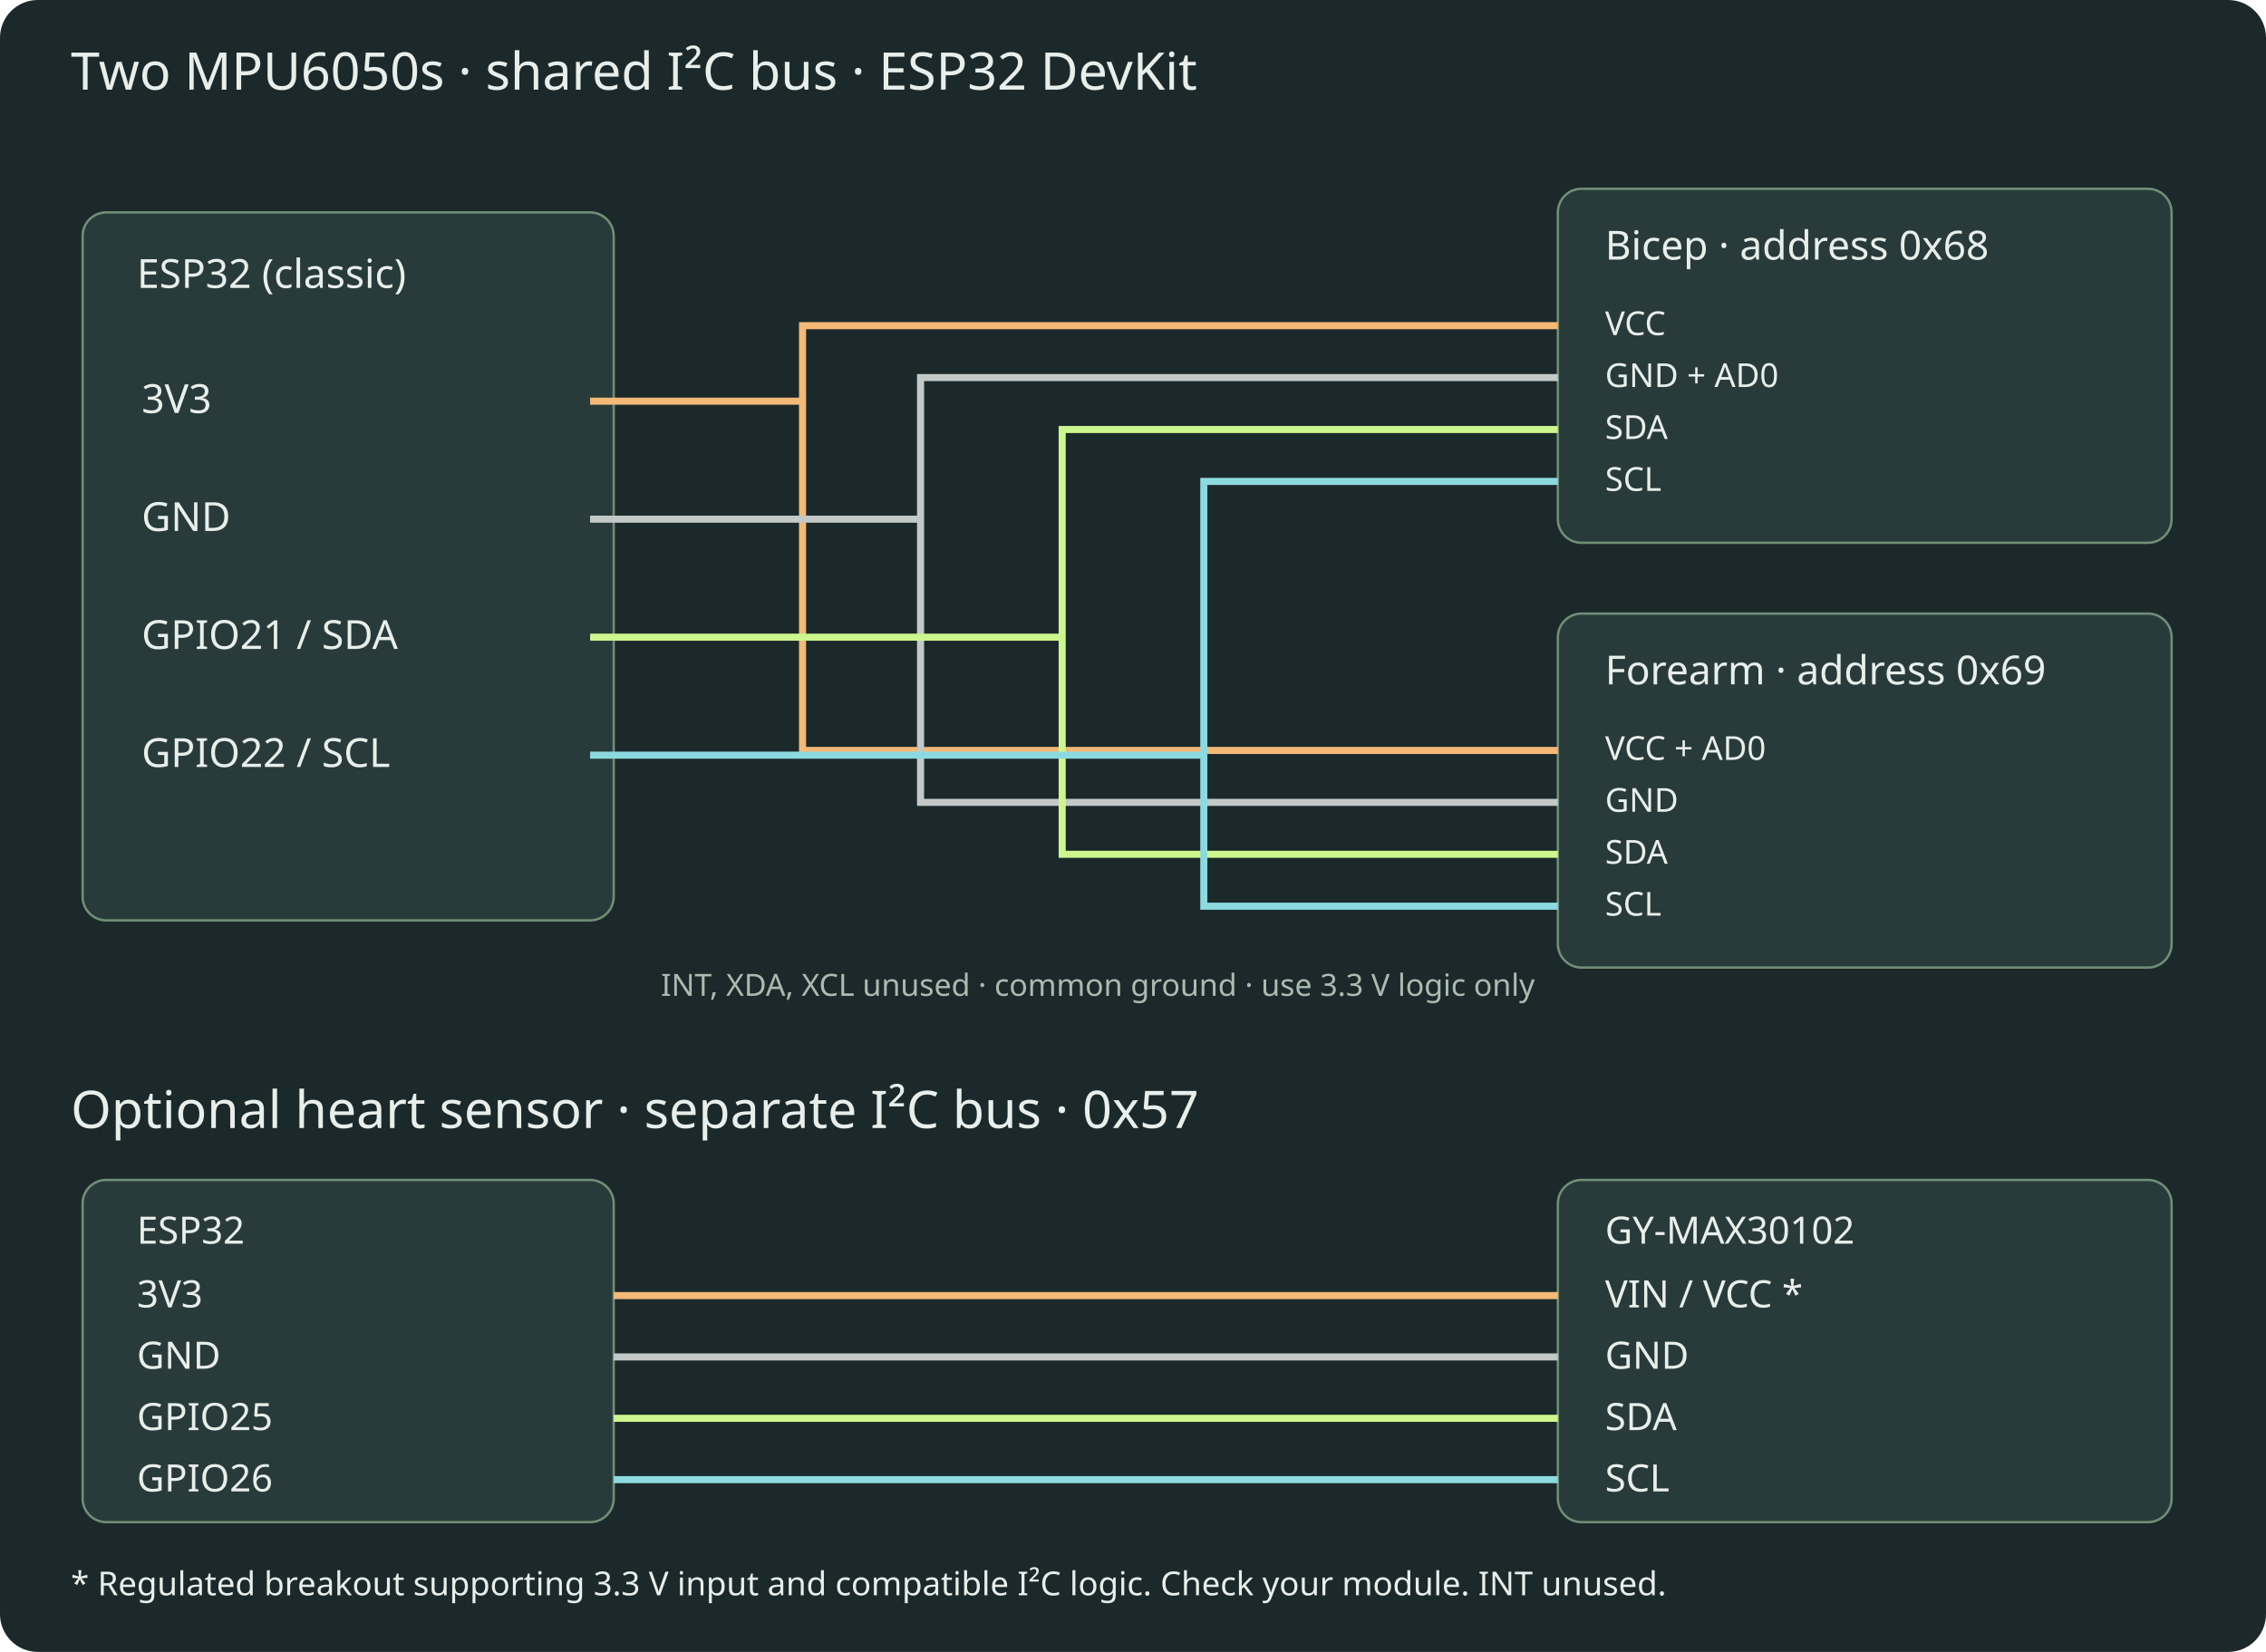
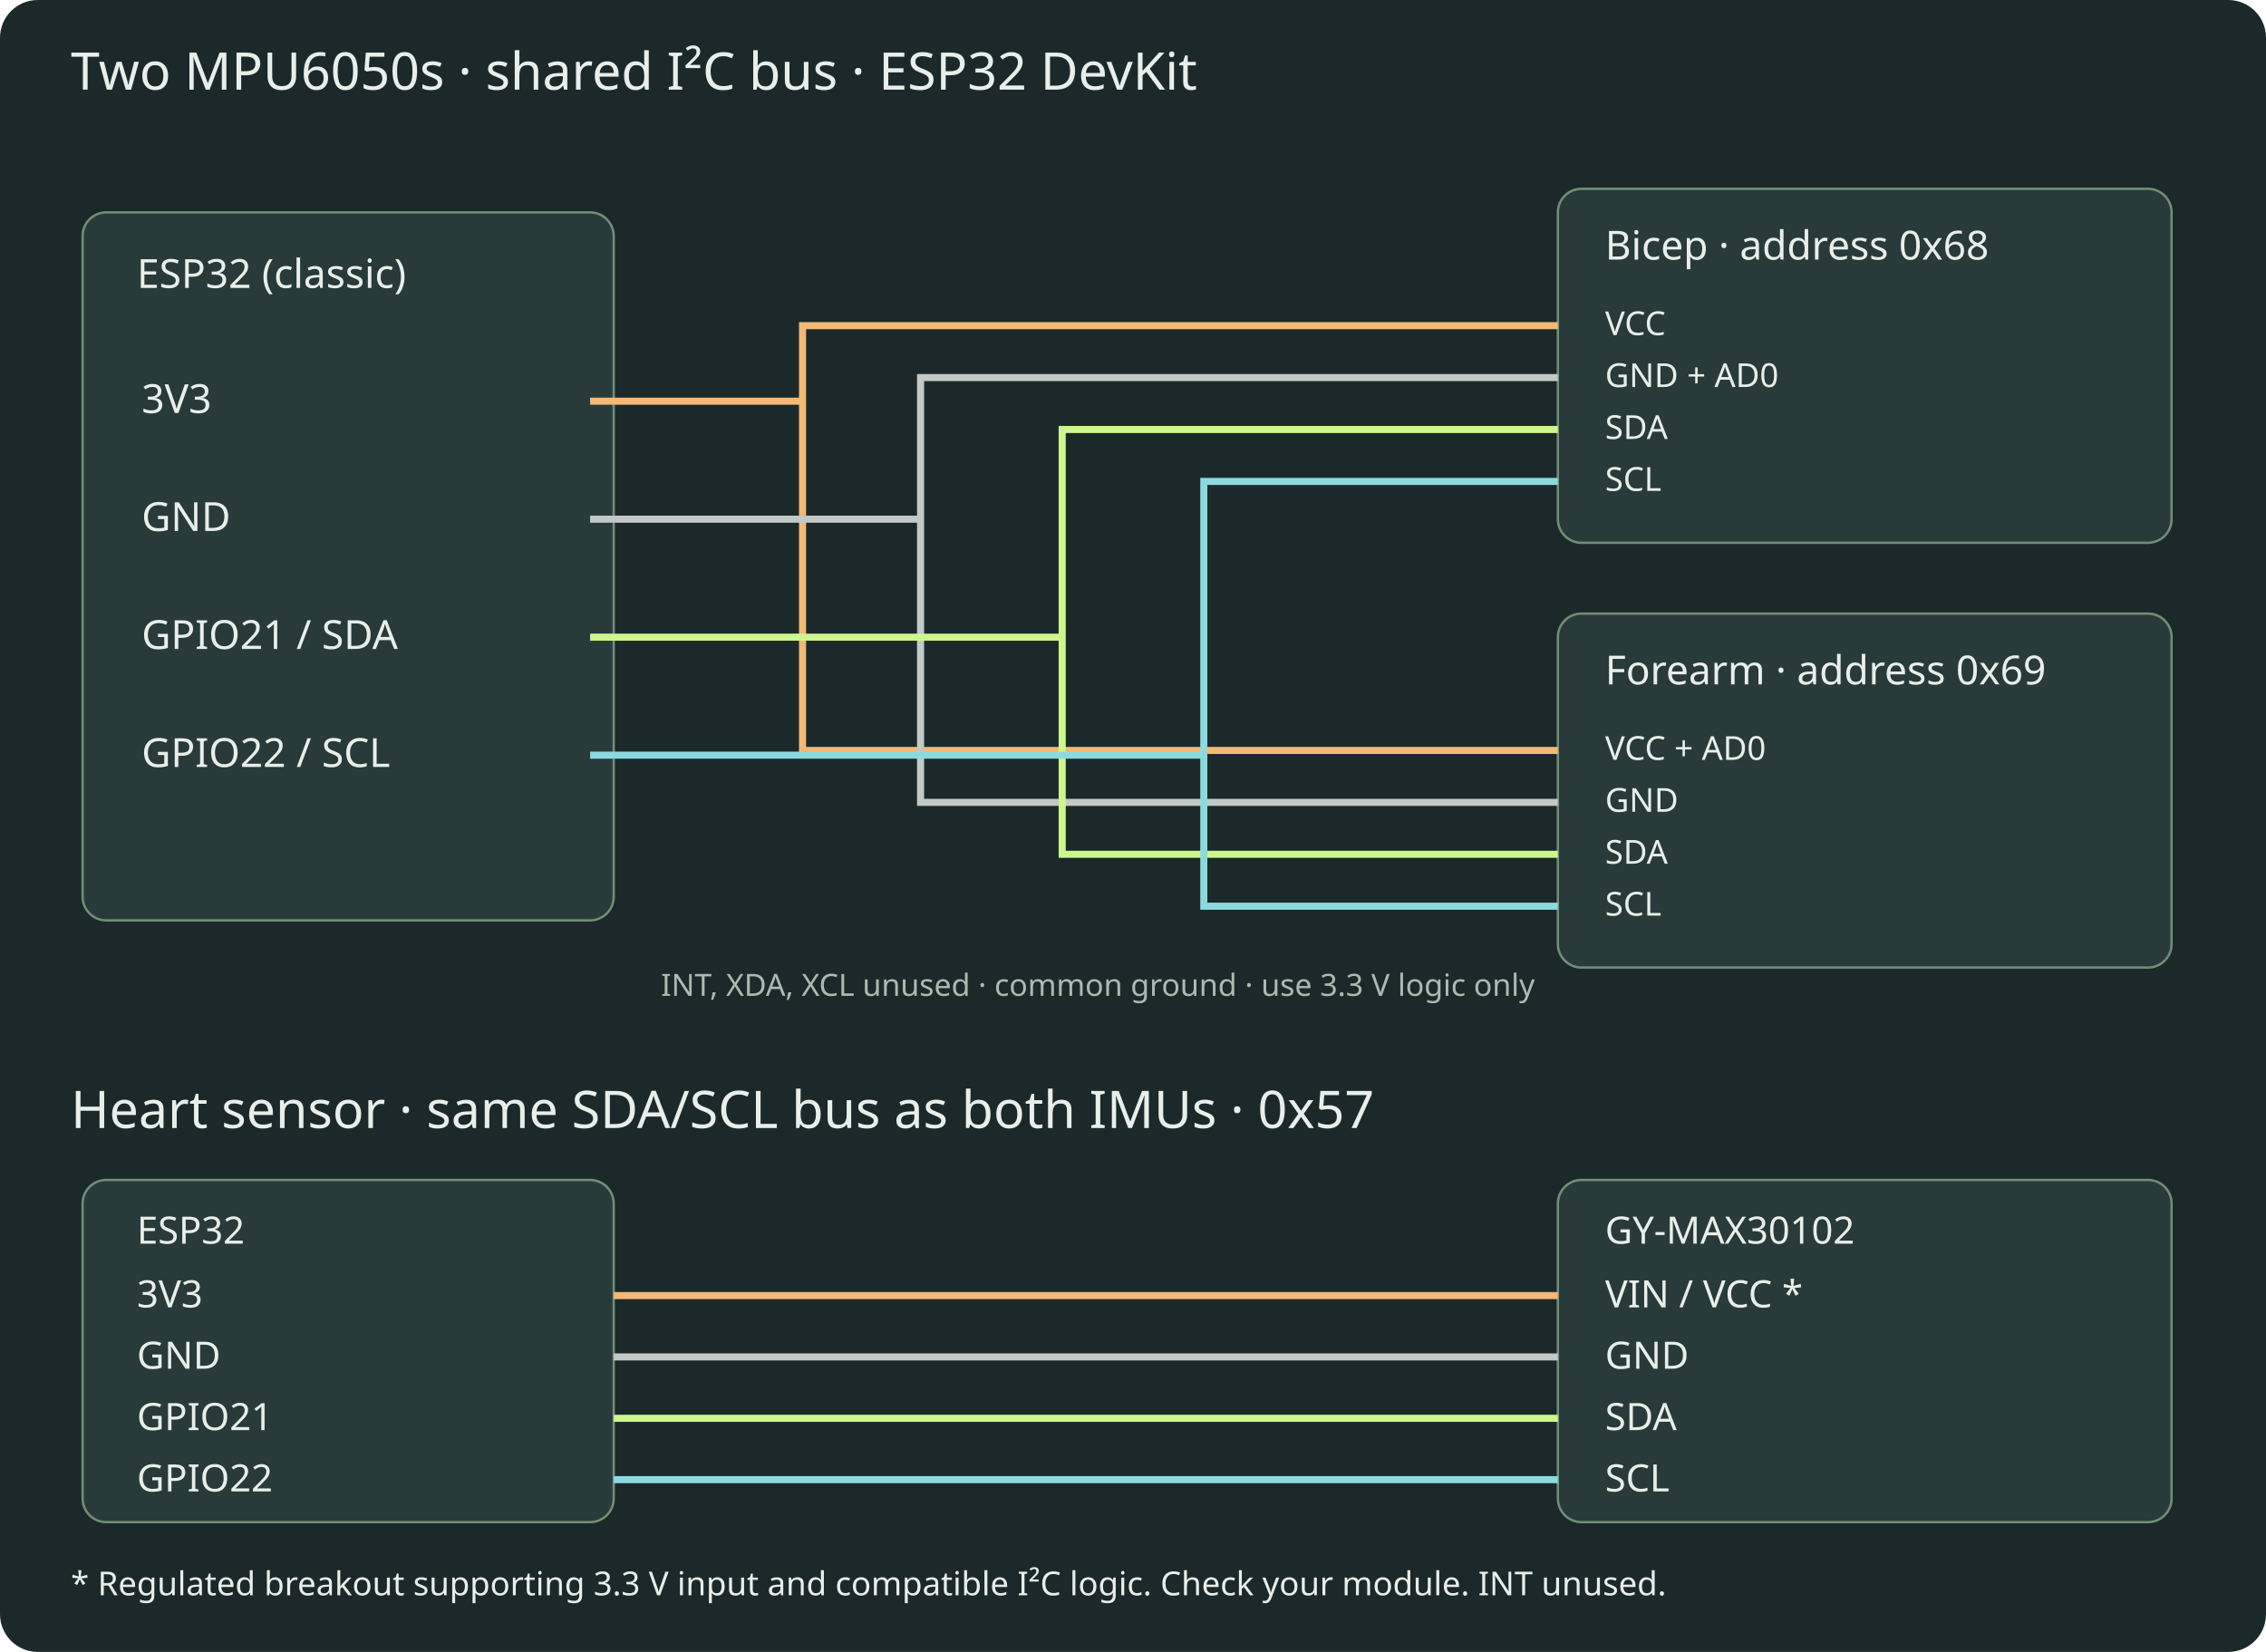
<svg xmlns="http://www.w3.org/2000/svg" width="960" height="700" viewBox="0 0 960 700">
  <rect width="960" height="700" rx="16" fill="#1c292b" />
  <g font-family="sans-serif" font-size="17" fill="#e8efea">
    <text x="30" y="38" font-size="22">Two MPU6050s · shared I²C bus · ESP32 DevKit</text>
    <g fill="#283b3a" stroke="#718e78">
      <rect x="35" y="90" width="225" height="300" rx="10" />
      <rect x="660" y="80" width="260" height="150" rx="10" />
      <rect x="660" y="260" width="260" height="150" rx="10" />
    </g>
    <text x="58" y="122">ESP32 (classic)</text>
    <text x="680" y="110">Bicep · address 0x68</text>
    <text x="680" y="290">Forearm · address 0x69</text>
    <text x="60" y="175">3V3</text>
    <text x="60" y="225">GND</text>
    <text x="60" y="275">GPIO21 / SDA</text>
    <text x="60" y="325">GPIO22 / SCL</text>
    <g font-size="14">
      <text x="680" y="142">VCC</text>
      <text x="680" y="164">GND + AD0</text>
      <text x="680" y="186">SDA</text>
      <text x="680" y="208">SCL</text>
      <text x="680" y="322">VCC + AD0</text>
      <text x="680" y="344">GND</text>
      <text x="680" y="366">SDA</text>
      <text x="680" y="388">SCL</text>
    </g>
    <g fill="none" stroke-width="3">
      <path d="M250 170H340V138H660M340 170V318H660" stroke="#f3b975" />
      <path d="M250 220H390V160H660M390 220V340H660" stroke="#c2c9c6" />
      <path d="M250 270H450V182H660M450 270V362H660" stroke="#cdf68e" />
      <path d="M250 320H510V204H660M510 320V384H660" stroke="#8cdae0" />
    </g>
    <text x="280" y="422" font-size="13" fill="#aabbaf">INT, XDA, XCL unused · common ground · use 3.3 V logic only</text>
  </g>
  <g font-family="sans-serif" fill="#e8efea">
-     <text x="30" y="478" font-size="22">Optional heart sensor · separate I²C bus · 0x57</text>
+     <text x="30" y="478" font-size="22">Heart sensor · same SDA/SCL bus as both IMUs · 0x57</text>
    <rect x="35" y="500" width="225" height="145" rx="10" fill="#283b3a" stroke="#718e78" />
    <rect x="660" y="500" width="260" height="145" rx="10" fill="#283b3a" stroke="#718e78" />
    <g font-size="16">
      <text x="58" y="527">ESP32</text>
      <text x="680" y="527">GY-MAX30102</text>
      <text x="58" y="554">3V3</text>
      <text x="58" y="580">GND</text>
-       <text x="58" y="606">GPIO25</text>
-       <text x="58" y="632">GPIO26</text>
+       <text x="58" y="606">GPIO21</text>
+       <text x="58" y="632">GPIO22</text>
      <text x="680" y="554">VIN / VCC *</text>
      <text x="680" y="580">GND</text>
      <text x="680" y="606">SDA</text>
      <text x="680" y="632">SCL</text>
    </g>
    <g stroke-width="3">
      <path d="M260 549H660" stroke="#f3b975" />
      <path d="M260 575H660" stroke="#c2c9c6" />
      <path d="M260 601H660" stroke="#cdf68e" />
      <path d="M260 627H660" stroke="#8cdae0" />
    </g>
    <text x="30" y="676" font-size="14">* Regulated breakout supporting 3.3 V input and compatible I²C logic. Check your module. INT unused.</text>
  </g>
</svg>
